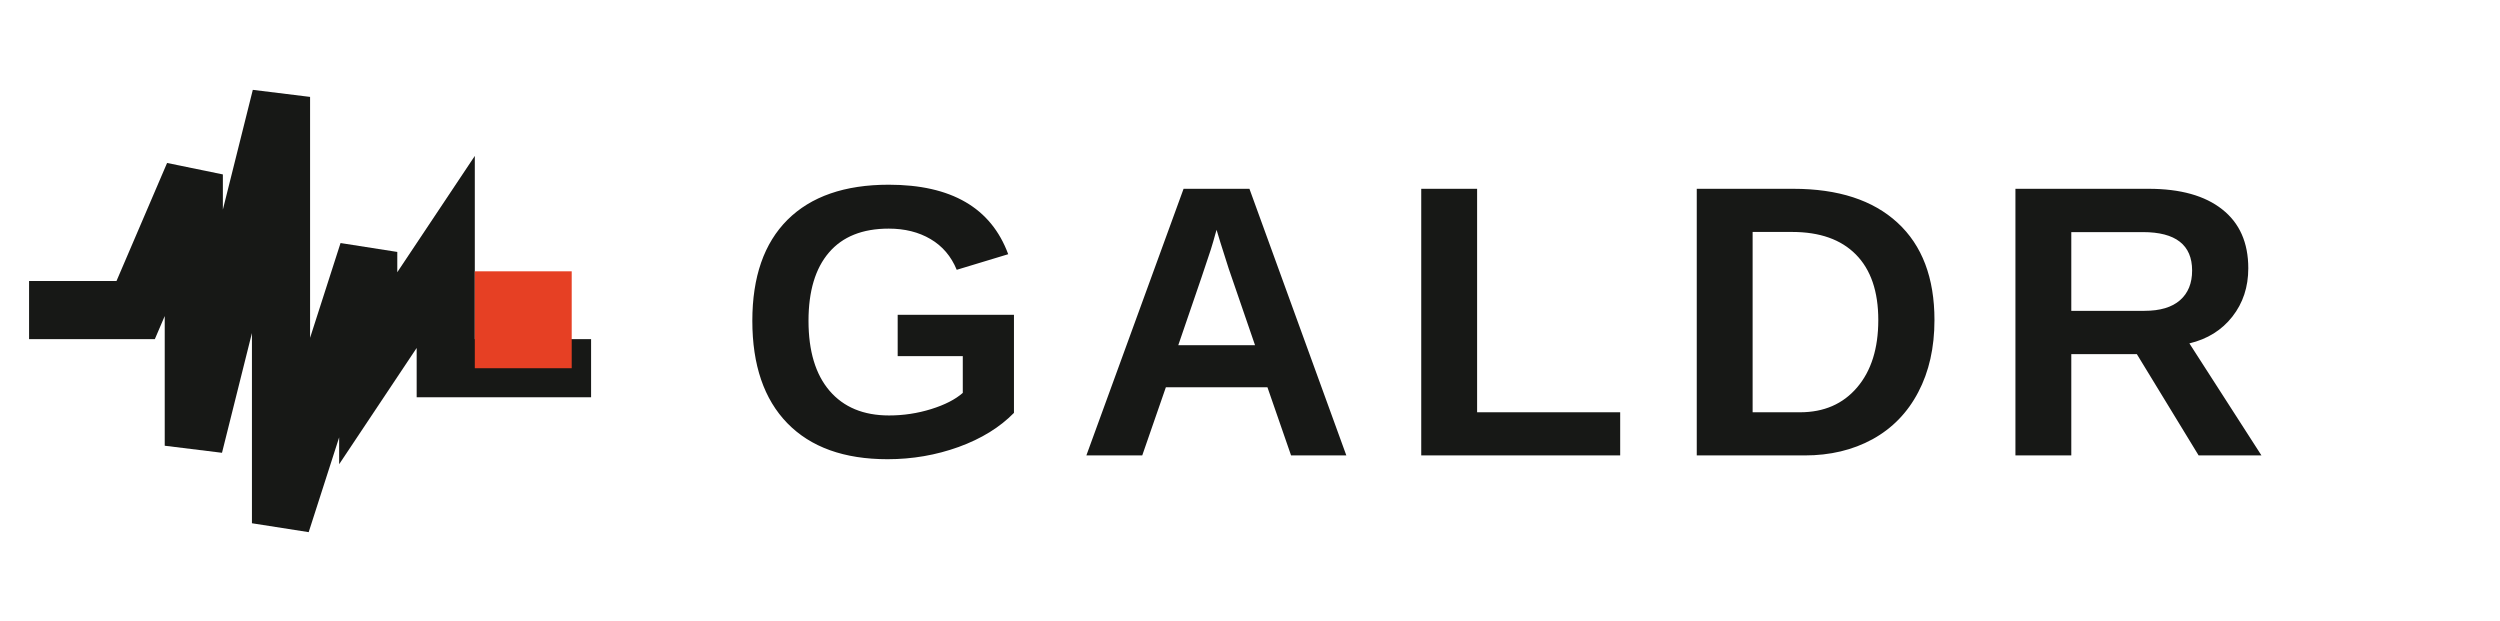
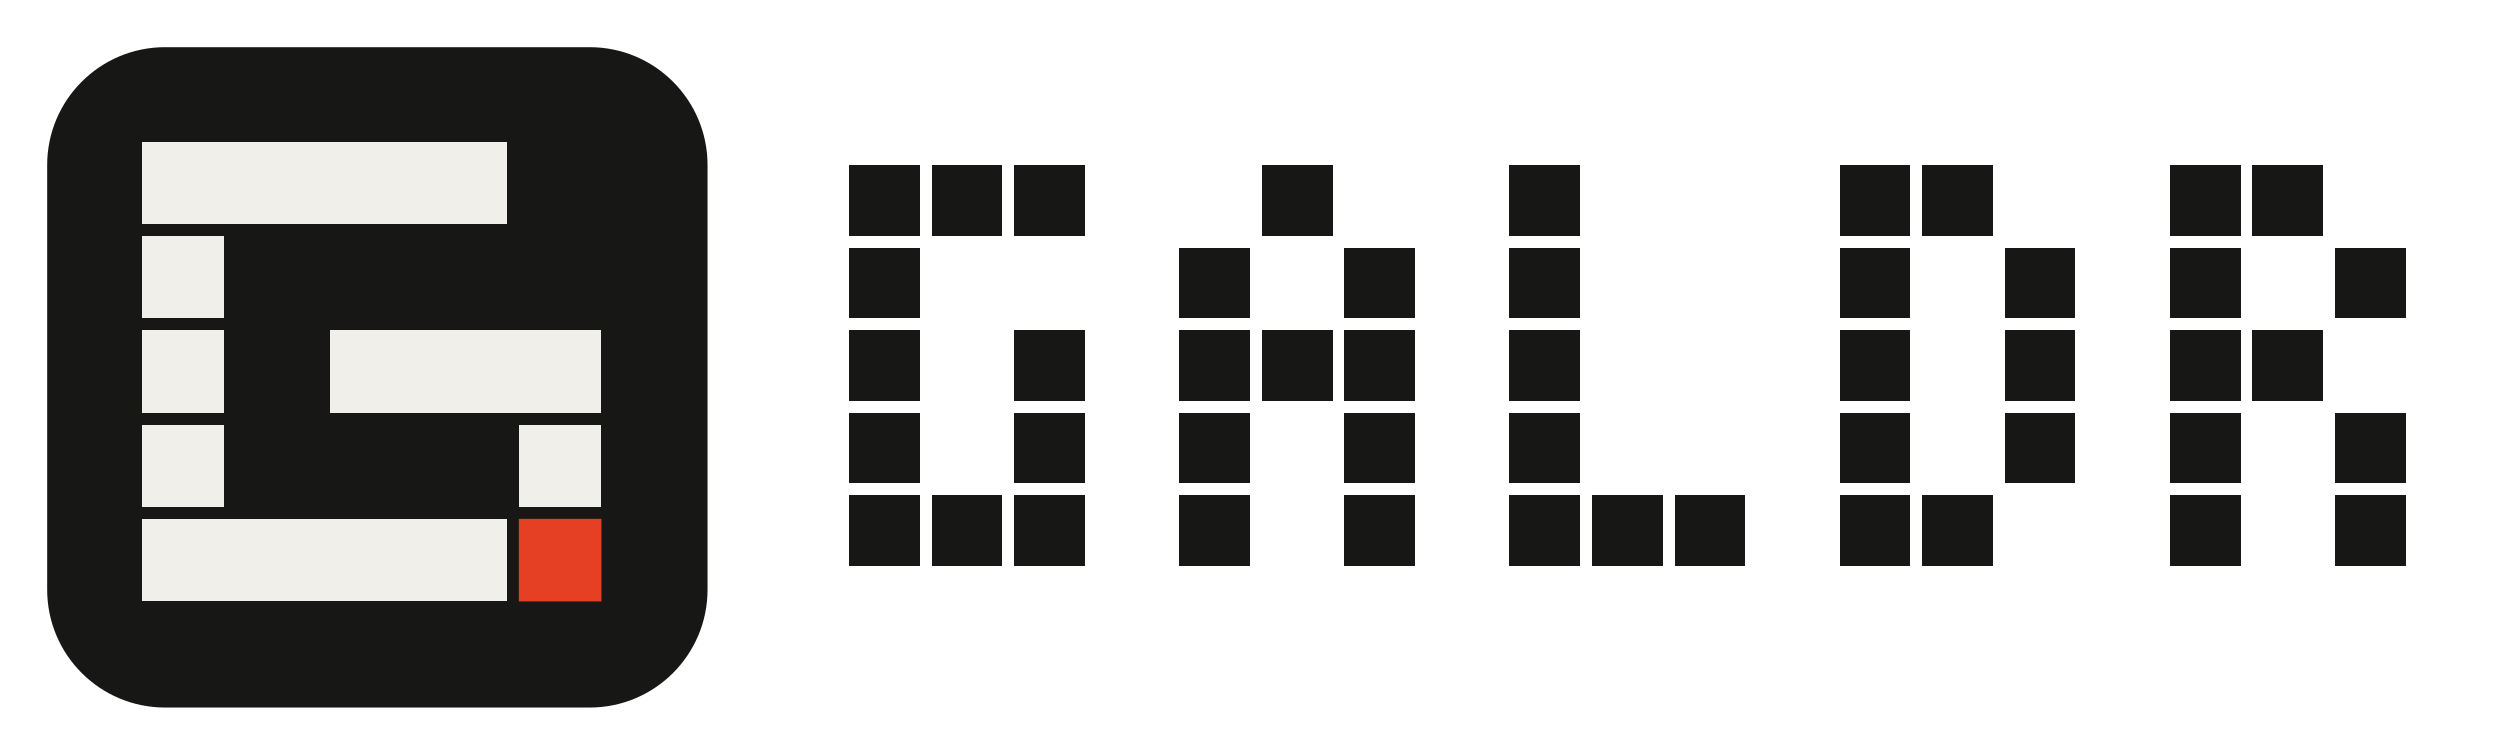
- <svg xmlns="http://www.w3.org/2000/svg" viewBox="0 0 258 64" role="img" aria-labelledby="title">
-   <g>
-     <path d="M6 32h8l6-14v28l9-36v44l9-28v12l8-12v12h12" fill="none" stroke="#171816" stroke-width="6" stroke-linecap="square" stroke-linejoin="miter" />
-     <rect x="49" y="28" width="10" height="10" fill="#e64024" />
-   </g>
-   <text x="76" y="47" fill="#171816" font-family="Arial Narrow, Helvetica Neue, Arial, sans-serif" font-size="40" font-weight="700" letter-spacing="4">GALDR</text>
+ <svg xmlns="http://www.w3.org/2000/svg" viewBox="0 0 212 64" role="img" aria-labelledby="title">
+   <rect x="4" y="4" width="56" height="56" rx="10" fill="#171816" />
+   <path fill="#f1efe9" shape-rendering="crispEdges" d="M12 12h31v7H12zM12 20h7v7h-7zM12 28h7v7h-7zM28 28h23v7H28zM12 36h7v7h-7zM44 36h7v7h-7zM12 44h31v7H12z" />
+   <rect x="44" y="44" width="7" height="7" fill="#e64024" />
+   <path fill="#171816" shape-rendering="crispEdges" d="M72 14h6v6h-6zM79 14h6v6h-6zM86 14h6v6h-6zM72 21h6v6h-6zM72 28h6v6h-6zM86 28h6v6h-6zM72 35h6v6h-6zM86 35h6v6h-6zM72 42h6v6h-6zM79 42h6v6h-6zM86 42h6v6h-6zM107 14h6v6h-6zM100 21h6v6h-6zM114 21h6v6h-6zM100 28h6v6h-6zM107 28h6v6h-6zM114 28h6v6h-6zM100 35h6v6h-6zM114 35h6v6h-6zM100 42h6v6h-6zM114 42h6v6h-6zM128 14h6v6h-6zM128 21h6v6h-6zM128 28h6v6h-6zM128 35h6v6h-6zM128 42h6v6h-6zM135 42h6v6h-6zM142 42h6v6h-6zM156 14h6v6h-6zM163 14h6v6h-6zM156 21h6v6h-6zM170 21h6v6h-6zM156 28h6v6h-6zM170 28h6v6h-6zM156 35h6v6h-6zM170 35h6v6h-6zM156 42h6v6h-6zM163 42h6v6h-6zM184 14h6v6h-6zM191 14h6v6h-6zM184 21h6v6h-6zM198 21h6v6h-6zM184 28h6v6h-6zM191 28h6v6h-6zM184 35h6v6h-6zM198 35h6v6h-6zM184 42h6v6h-6zM198 42h6v6h-6z" />
</svg>
